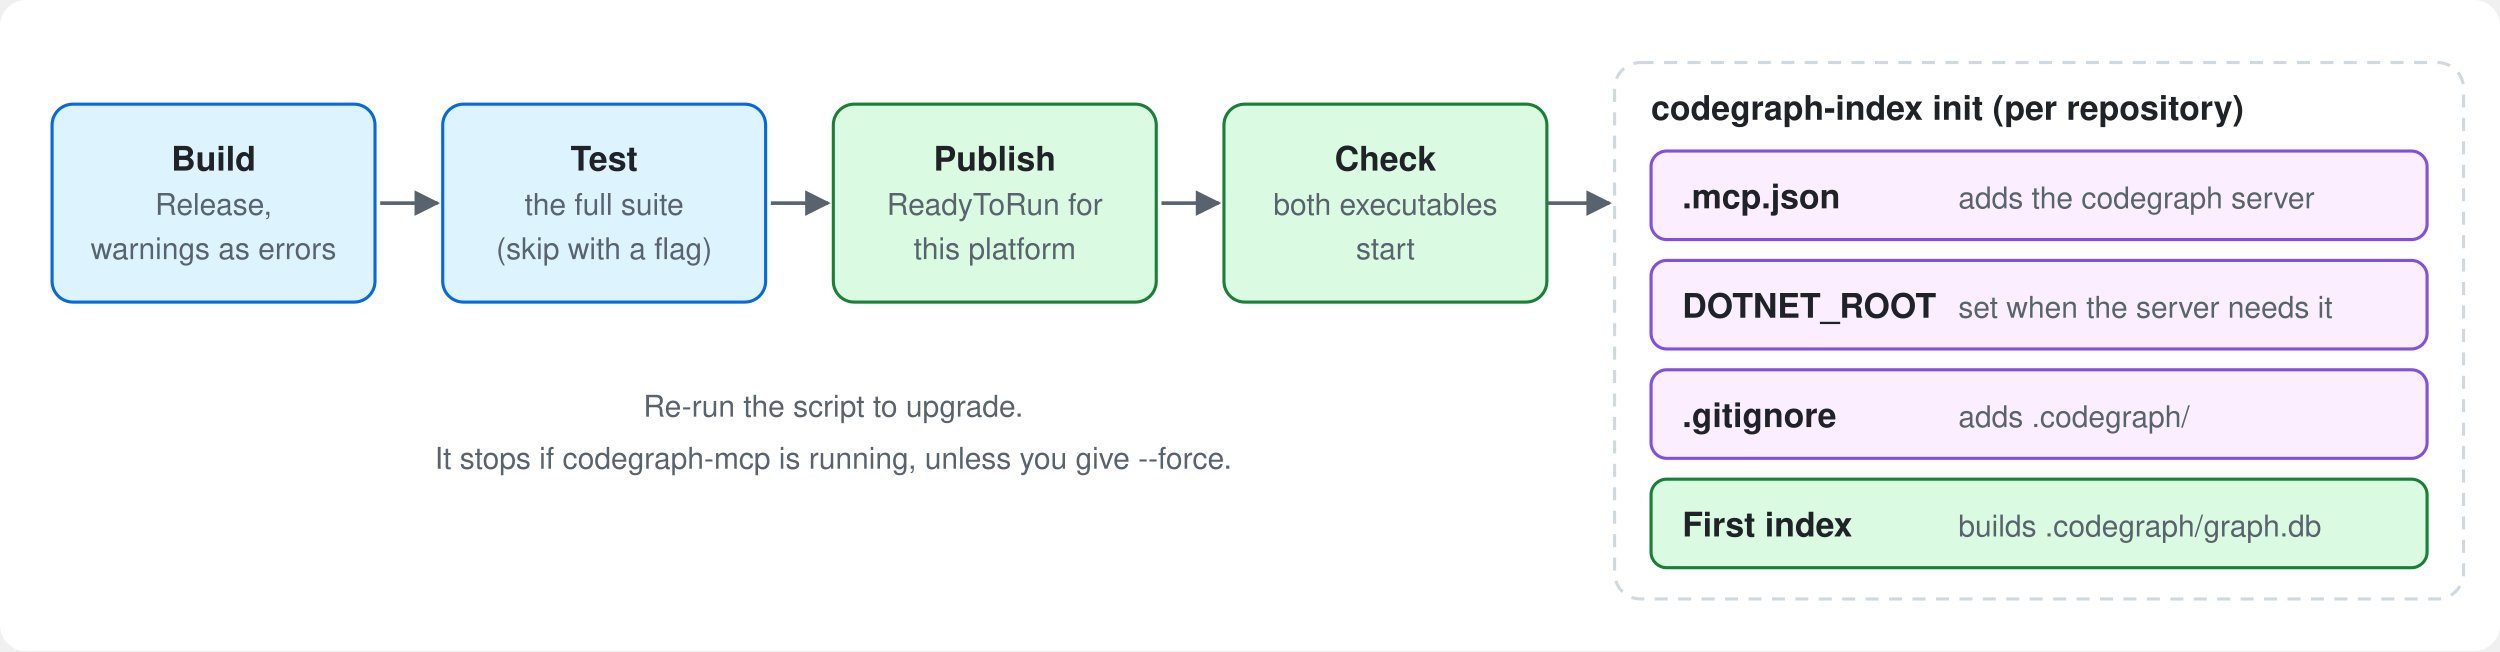
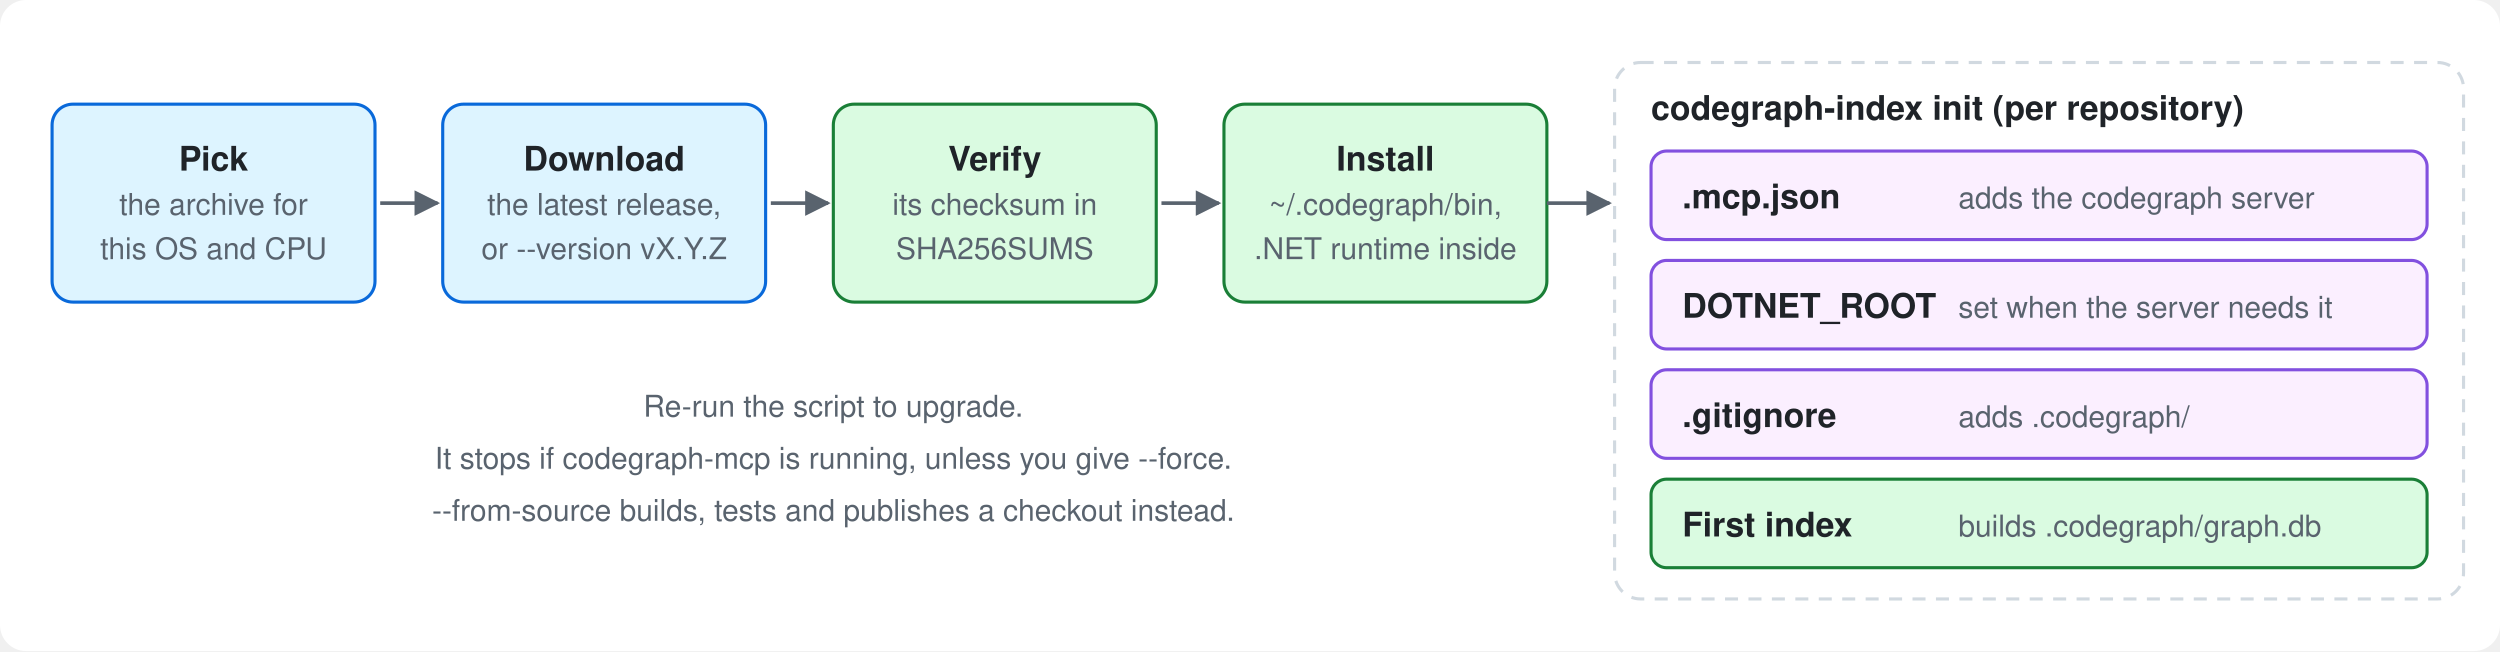
<svg xmlns="http://www.w3.org/2000/svg" viewBox="0 0 960 250" width="960" height="250" role="img" aria-labelledby="title desc">
  <style>
  .bg { fill: #ffffff; }
  text { font-family: -apple-system, 'Segoe UI', Helvetica, Arial, sans-serif; font-size: 13px; fill: #1f2328; }
  .t { font-weight: 600; }
  .h { font-weight: 600; font-size: 14px; }
  .m { fill: #59636e; font-size: 11.5px; }
  .mono { font-family: ui-monospace, SFMono-Regular, Menlo, Consolas, monospace; font-size: 12px; }
  .box { fill: #f6f8fa; stroke: #d1d9e0; stroke-width: 1.2; }
  .group { fill: none; stroke: #d1d9e0; stroke-width: 1.2; stroke-dasharray: 5 4; }
  .a1 { fill: #ddf4ff; stroke: #0969da; stroke-width: 1.2; }
  .a2 { fill: #dafbe1; stroke: #1a7f37; stroke-width: 1.2; }
  .a3 { fill: #fbefff; stroke: #8250df; stroke-width: 1.2; }
  .a4 { fill: #fff8c5; stroke: #9a6700; stroke-width: 1.2; }
  .line { fill: none; stroke: #59636e; stroke-width: 1.4; }
  .dash { fill: none; stroke: #8250df; stroke-width: 1.4; stroke-dasharray: 6 4; }
  .head { fill: #59636e; }
  .headp { fill: #8250df; }
  .bar1 { fill: #0969da; } .bar2 { fill: #1a7f37; } .bar3 { fill: #8250df; } .bar4 { fill: #9a6700; }
  .grid { stroke: #d1d9e0; stroke-width: 1; }
  .num { fill: #ffffff; font-weight: 600; font-size: 12px; }
  @media (prefers-color-scheme: dark) {
    .bg { fill: #0d1117; }
    text { fill: #e6edf3; }
    .m { fill: #9198a1; }
    .box { fill: #161b22; stroke: #3d444d; }
    .group { stroke: #3d444d; }
    .a1 { fill: #0c2d6b; stroke: #4493f8; }
    .a2 { fill: #033a16; stroke: #3fb950; }
    .a3 { fill: #2e1461; stroke: #ab7df8; }
    .a4 { fill: #3b2300; stroke: #d29922; }
    .line { stroke: #9198a1; } .head { fill: #9198a1; }
    .dash { stroke: #ab7df8; } .headp { fill: #ab7df8; }
    .bar1 { fill: #4493f8; } .bar2 { fill: #3fb950; } .bar3 { fill: #ab7df8; } .bar4 { fill: #d29922; }
    .grid { stroke: #3d444d; }
    .num { fill: #0d1117; }
  }
</style>
  <defs>
    <marker id="arrow" viewBox="0 0 10 10" refX="9" refY="5" markerWidth="7" markerHeight="7" orient="auto-start-reverse">
      <path class="head" d="M0,0 L10,5 L0,10 z" />
    </marker>
    <marker id="arrowp" viewBox="0 0 10 10" refX="9" refY="5" markerWidth="7" markerHeight="7" orient="auto-start-reverse">
      <path class="headp" d="M0,0 L10,5 L0,10 z" />
    </marker>
  </defs>
  <rect class="bg" x="0" y="0" width="960" height="250" rx="10" />
  <rect x="20" y="40" width="124" height="76" rx="8" class="a1" />
-   <text x="82.0" y="65.5" class="t" text-anchor="middle">Build</text>
-   <text x="82.0" y="82.5" class="m" text-anchor="middle">Release,</text>
-   <text x="82.0" y="99.5" class="m" text-anchor="middle">warnings as errors</text>
+   <text x="82.0" y="65.5" class="t" text-anchor="middle">Pick</text>
+   <text x="82.0" y="82.5" class="m" text-anchor="middle">the archive for</text>
+   <text x="82.0" y="99.5" class="m" text-anchor="middle">this OS and CPU</text>
  <rect x="170" y="40" width="124" height="76" rx="8" class="a1" />
-   <text x="232.0" y="65.5" class="t" text-anchor="middle">Test</text>
-   <text x="232.0" y="82.5" class="m" text-anchor="middle">the full suite</text>
-   <text x="232.0" y="99.5" class="m" text-anchor="middle">(skip with a flag)</text>
+   <text x="232.0" y="65.5" class="t" text-anchor="middle">Download</text>
+   <text x="232.0" y="82.5" class="m" text-anchor="middle">the latest release,</text>
+   <text x="232.0" y="99.5" class="m" text-anchor="middle">or --version vX.Y.Z</text>
  <path d="M146 78 H168" class="line" marker-end="url(#arrow)" />
  <rect x="320" y="40" width="124" height="76" rx="8" class="a2" />
-   <text x="382.0" y="65.5" class="t" text-anchor="middle">Publish</text>
-   <text x="382.0" y="82.5" class="m" text-anchor="middle">ReadyToRun for</text>
-   <text x="382.0" y="99.5" class="m" text-anchor="middle">this platform</text>
+   <text x="382.0" y="65.5" class="t" text-anchor="middle">Verify</text>
+   <text x="382.0" y="82.5" class="m" text-anchor="middle">its checksum in</text>
+   <text x="382.0" y="99.5" class="m" text-anchor="middle">SHA256SUMS</text>
  <path d="M296 78 H318" class="line" marker-end="url(#arrow)" />
  <rect x="470" y="40" width="124" height="76" rx="8" class="a2" />
-   <text x="532.0" y="65.5" class="t" text-anchor="middle">Check</text>
-   <text x="532.0" y="82.5" class="m" text-anchor="middle">both executables</text>
-   <text x="532.0" y="99.5" class="m" text-anchor="middle">start</text>
+   <text x="532.0" y="65.5" class="t" text-anchor="middle">Install</text>
+   <text x="532.0" y="82.5" class="m" text-anchor="middle">~/.codegraph/bin,</text>
+   <text x="532.0" y="99.5" class="m" text-anchor="middle">.NET runtime inside</text>
  <path d="M446 78 H468" class="line" marker-end="url(#arrow)" />
  <rect x="620" y="24" width="326" height="206" rx="10" class="group" />
  <text x="634" y="46" class="t" text-anchor="start">codegraph-index init (per repository)</text>
  <rect x="634" y="58" width="298" height="34" rx="6" class="a3" />
  <text x="646" y="80" class="t" text-anchor="start">.mcp.json</text>
  <text x="752" y="80" class="m" text-anchor="start">adds the codegraph server</text>
  <rect x="634" y="100" width="298" height="34" rx="6" class="a3" />
  <text x="646" y="122" class="t" text-anchor="start">DOTNET_ROOT</text>
  <text x="752" y="122" class="m" text-anchor="start">set when the server needs it</text>
  <rect x="634" y="142" width="298" height="34" rx="6" class="a3" />
  <text x="646" y="164" class="t" text-anchor="start">.gitignore</text>
  <text x="752" y="164" class="m" text-anchor="start">adds .codegraph/</text>
  <rect x="634" y="184" width="298" height="34" rx="6" class="a2" />
  <text x="646" y="206" class="t" text-anchor="start">First index</text>
  <text x="752" y="206" class="m" text-anchor="start">builds .codegraph/graph.db</text>
  <path d="M594 78 H618" class="line" marker-end="url(#arrow)" />
  <text x="320" y="160" class="m" text-anchor="middle">Re-run the script to upgrade.</text>
  <text x="320" y="180" class="m" text-anchor="middle">It stops if codegraph-mcp is running, unless you give --force.</text>
+   <text x="320" y="200" class="m" text-anchor="middle">--from-source builds, tests and publishes a checkout instead.</text>
</svg>
